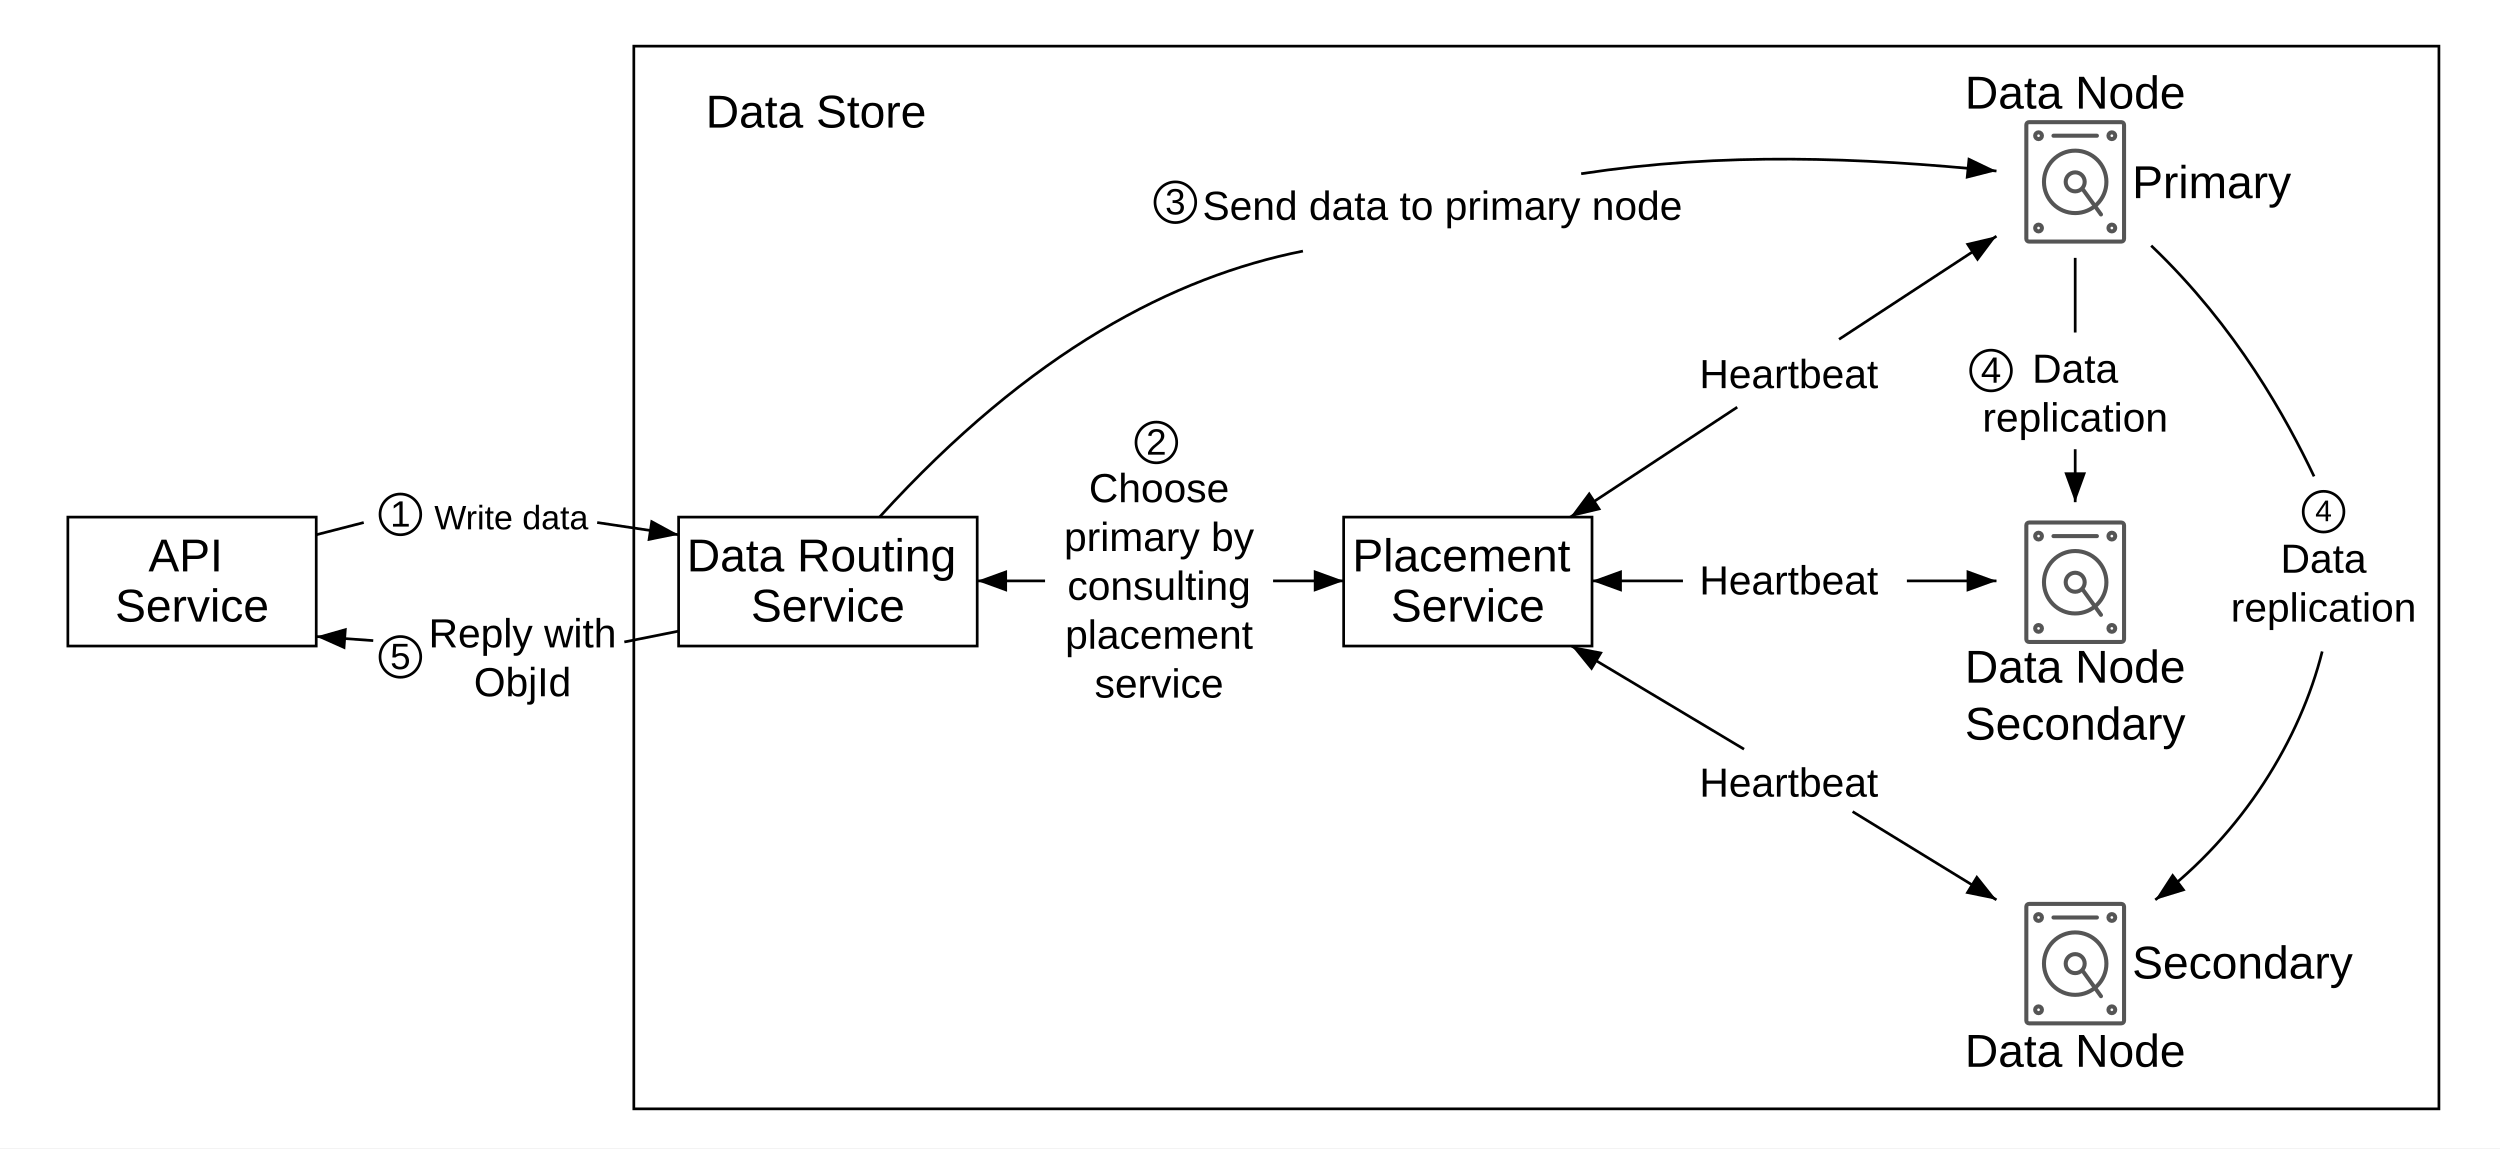
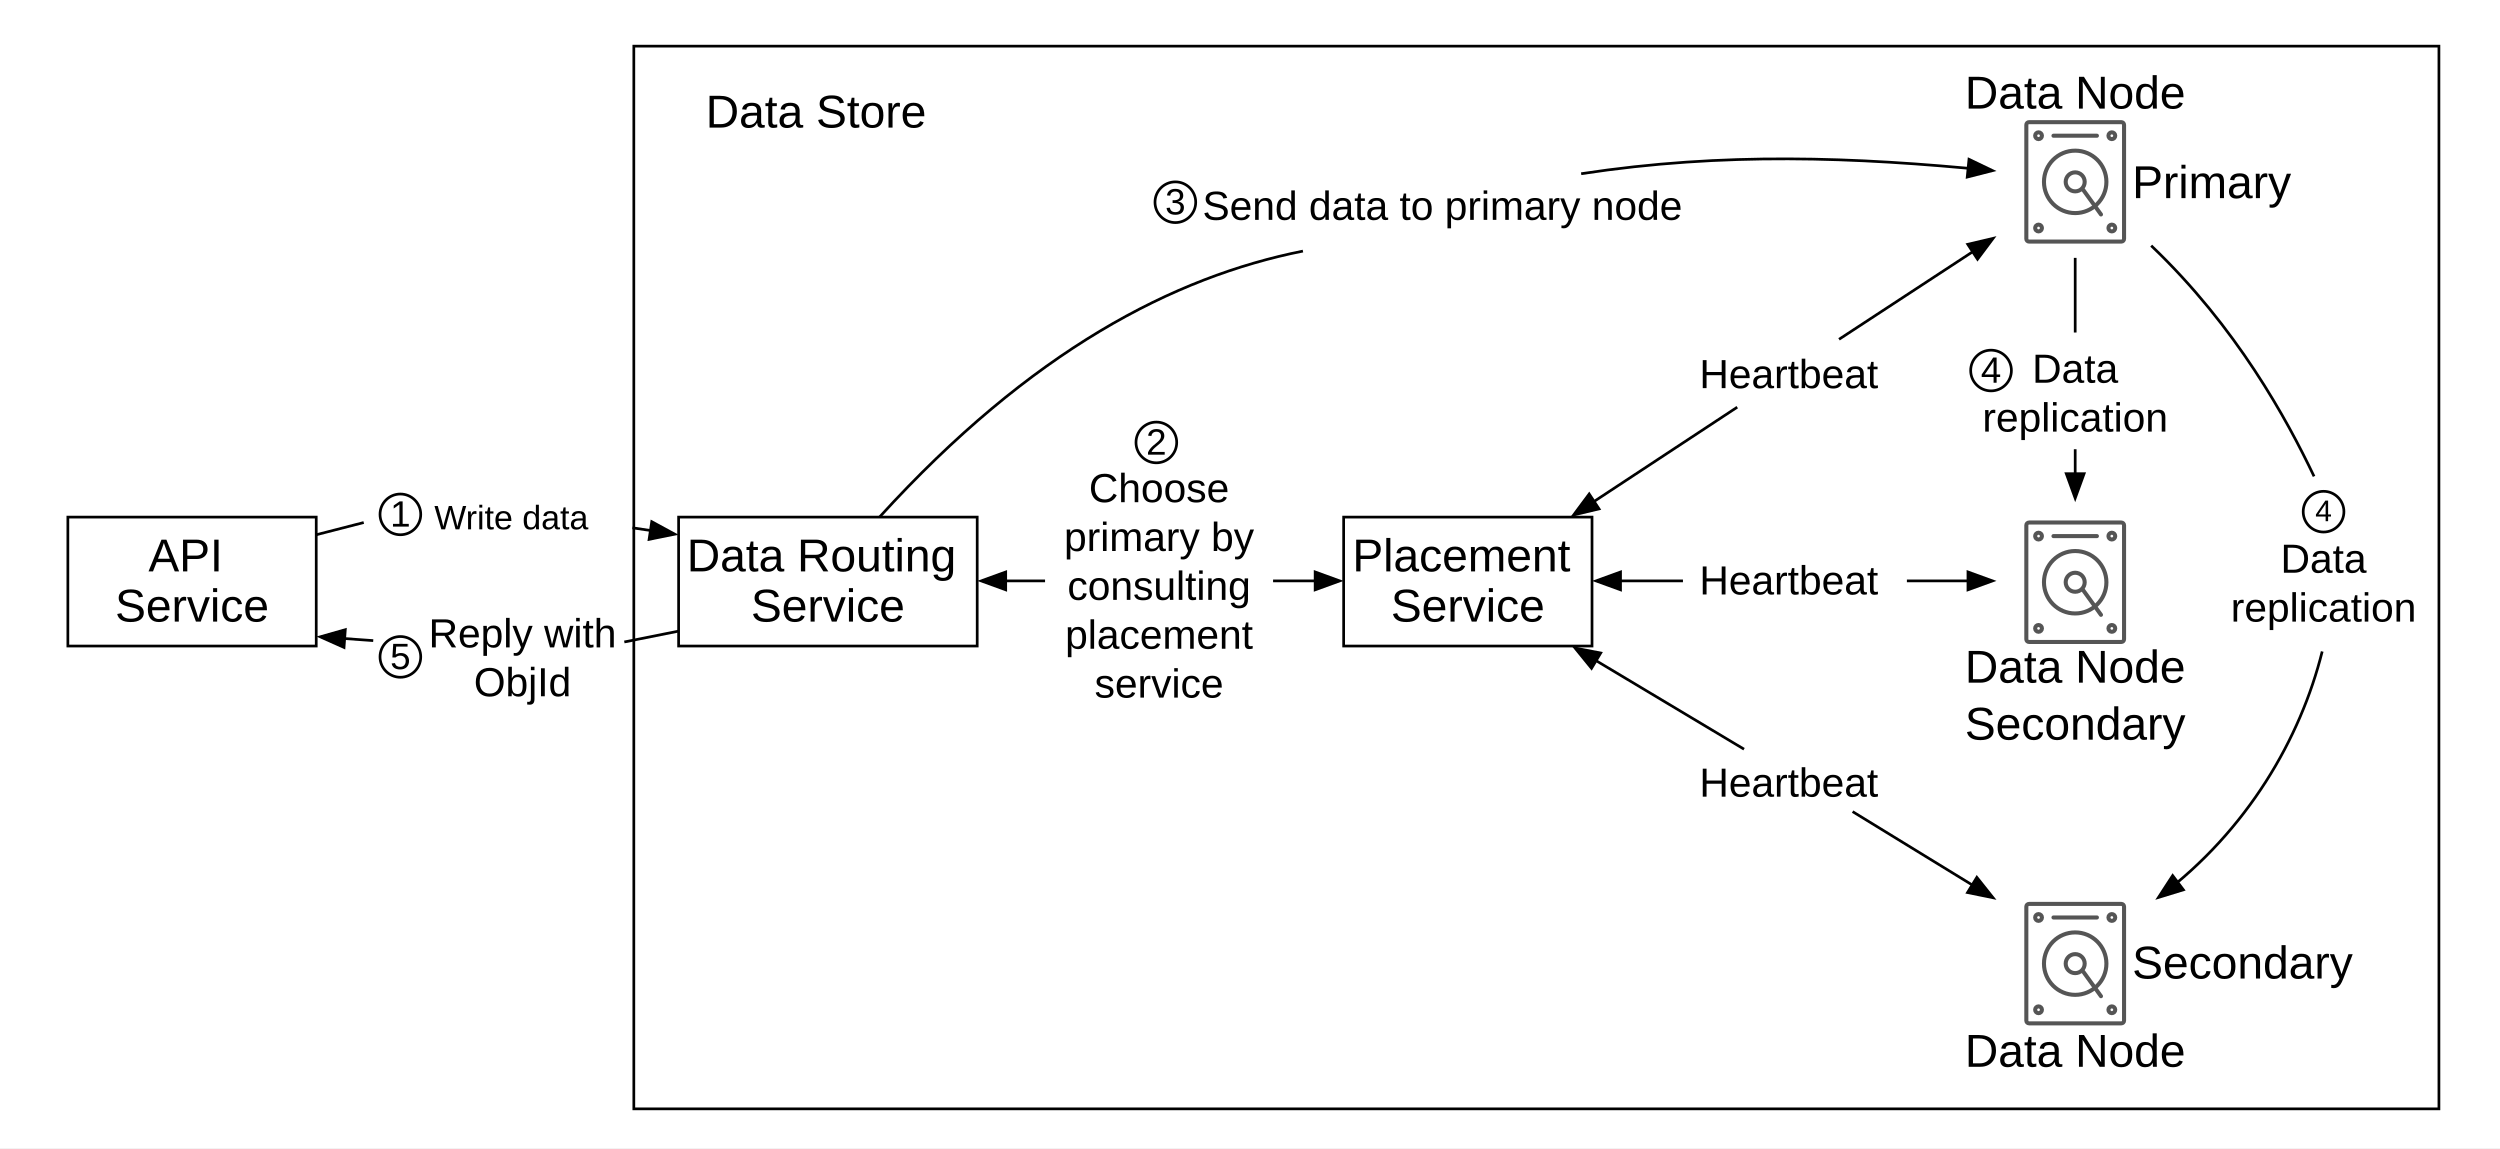
<svg xmlns="http://www.w3.org/2000/svg" width="1842" height="846" viewBox="0 0 1842 846" role="img" aria-labelledby="title desc">
  <defs>
-     <marker id="arrowhead" markerWidth="22" markerHeight="16" refX="22" refY="8" viewBox="0 0 22 16" markerUnits="userSpaceOnUse" orient="auto">
+     <marker id="arrowhead" markerWidth="22" markerHeight="16" refX="18" refY="8" viewBox="0 0 22 16" markerUnits="userSpaceOnUse" orient="auto">
      <path d="M0 0L22 8L0 16Z" fill="#000" />
    </marker>
    <style>
      .canvas { fill: #fff; }
      .frame, .service-box { fill: #fff; stroke: #000; stroke-width: 2; }
      .label { fill: #000; font-family: Arial, Helvetica, sans-serif; font-size: 34px; font-weight: 400; }
      .detail { fill: #000; font-family: Arial, Helvetica, sans-serif; font-size: 30px; font-weight: 400; }
      .center { text-anchor: middle; }
      .connector { fill: none; stroke: #000; stroke-width: 2; }
      .arrow { fill: none; stroke: #000; stroke-width: 2; marker-end: url(#arrowhead); }
      .step { fill: #fff; stroke: #000; stroke-width: 2; }
      .step-number { fill: #000; font-family: Arial, Helvetica, sans-serif; font-size: 27px; text-anchor: middle; }
      .disk-stroke { fill: none; stroke: #555; stroke-width: 3; stroke-linecap: round; stroke-linejoin: round; }
    </style>
    <g id="disk-node">
      <rect x="0" y="0" width="72" height="88" rx="2" fill="#fff" stroke="#555" stroke-width="3" />
      <path class="disk-stroke" d="M20 10H52" />
      <circle cx="9" cy="10" r="2.5" class="disk-stroke" />
      <circle cx="63" cy="10" r="2.5" class="disk-stroke" />
      <circle cx="9" cy="78" r="2.5" class="disk-stroke" />
      <circle cx="63" cy="78" r="2.5" class="disk-stroke" />
      <circle cx="36" cy="44" r="23" class="disk-stroke" />
      <circle cx="36" cy="44" r="7" class="disk-stroke" />
      <path class="disk-stroke" d="M42 50L55 68" />
    </g>
  </defs>
  <rect class="canvas" width="1842" height="846" />
  <rect class="frame" x="467" y="34" width="1330" height="783" />
  <text class="label" x="520" y="94">Data Store</text>
  <rect class="service-box" x="50" y="381" width="183" height="95" />
  <text class="label center" x="141.5" y="421">
    <tspan x="141.5">API</tspan>
    <tspan x="141.5" dy="37">Service</tspan>
  </text>
  <rect class="service-box" x="500" y="381" width="220" height="95" />
  <text class="label center" x="610" y="421">
    <tspan x="610">Data Routing</tspan>
    <tspan x="610" dy="37">Service</tspan>
  </text>
  <rect class="service-box" x="990" y="381" width="183" height="95" />
  <text class="label center" x="1081.5" y="421">
    <tspan x="1081.5">Placement</tspan>
    <tspan x="1081.5" dy="37">Service</tspan>
  </text>
  <g id="client-request-flow">
    <path class="connector" d="M233 394L268 385" />
-     <path class="arrow" d="M440 385L500 394" />
+     <path class="arrow" d="M466 388.9L496.044 393.407" />
    <circle class="step" cx="295" cy="379" r="15" />
    <text class="step-number" x="295" y="388">1</text>
    <text class="detail" x="320" y="390" style="font-size:25px">Write data</text>
    <path class="connector" d="M500 465L460 473" />
-     <path class="arrow" d="M275 472L233 469" />
+     <path class="arrow" d="M275 472L236.99 469.285" />
    <circle class="step" cx="295" cy="484" r="15" />
    <text class="step-number" x="295" y="493">5</text>
    <text class="detail center" x="385" y="477">Reply with</text>
    <text class="detail center" x="385" y="513">ObjId</text>
  </g>
  <g id="placement-lookup-flow">
-     <path class="arrow" d="M770 428H720" />
-     <path class="arrow" d="M938 428H990" />
+     <path class="arrow" d="M770 428H724" />
+     <path class="arrow" d="M938 428H986" />
    <circle class="step" cx="852" cy="326" r="15" />
    <text class="step-number" x="852" y="335">2</text>
    <text class="detail center" x="854" y="370">Choose</text>
    <text class="detail center" x="854" y="406">primary by</text>
    <text class="detail center" x="854" y="442">consulting</text>
    <text class="detail center" x="854" y="478">placement</text>
    <text class="detail center" x="854" y="514">service</text>
  </g>
  <g id="data-nodes">
    <text class="label center" x="1529" y="80">Data Node</text>
    <use href="#disk-node" x="1493" y="90" width="72" height="88" />
    <text class="label" x="1571" y="146">Primary</text>
    <use href="#disk-node" x="1493" y="385" width="72" height="88" />
    <text class="label center" x="1529" y="503">Data Node</text>
    <text class="label center" x="1529" y="545">Secondary</text>
    <use href="#disk-node" x="1493" y="666" width="72" height="88" />
    <text class="label" x="1571" y="721">Secondary</text>
    <text class="label center" x="1529" y="786">Data Node</text>
  </g>
  <g id="primary-write-flow">
    <path class="connector" d="M648 381C760 258 865 204 960 185" />
-     <path class="arrow" d="M1165 128C1270 112 1370 116 1471 126" />
+     <path class="arrow" d="M1165 128C1270 112 1366.019 115.606 1467.019 125.606" />
    <circle class="step" cx="866" cy="149" r="15" />
    <text class="step-number" x="866" y="158">3</text>
    <text class="detail" x="886" y="162">Send data to primary node</text>
  </g>
  <g id="heartbeat-flows">
-     <path class="arrow" d="M1355 250L1471 174" />
-     <path class="arrow" d="M1280 300L1157 381" />
+     <path class="arrow" d="M1355 250L1467.654 176.192" />
+     <path class="arrow" d="M1280 300L1160.341 378.8" />
    <text class="detail center" x="1318" y="286">Heartbeat</text>
-     <path class="arrow" d="M1405 428H1471" />
-     <path class="arrow" d="M1240 428H1173" />
+     <path class="arrow" d="M1405 428H1467" />
+     <path class="arrow" d="M1240 428H1177" />
    <text class="detail center" x="1318" y="438">Heartbeat</text>
-     <path class="arrow" d="M1365 598L1471 663" />
-     <path class="arrow" d="M1285 552L1158 476" />
+     <path class="arrow" d="M1365 598L1467.59 660.909" />
+     <path class="arrow" d="M1285 552L1161.432 478.054" />
    <text class="detail center" x="1318" y="587">Heartbeat</text>
  </g>
  <g id="replication-flows">
    <path class="connector" d="M1529 190V245" />
-     <path class="arrow" d="M1529 331V370" />
+     <path class="arrow" d="M1529 331V366" />
    <circle class="step" cx="1467" cy="273" r="15" />
    <text class="step-number" x="1467" y="282">4</text>
    <text class="detail center" x="1529" y="282">Data</text>
    <text class="detail center" x="1529" y="318">replication</text>
    <path class="connector" d="M1585 181C1648 241 1685 309 1705 351" />
-     <path class="arrow" d="M1711 480C1695 544 1653 614 1588 663" />
+     <path class="arrow" d="M1711 480C1695 544 1656.194 611.592 1591.194 660.592" />
    <circle class="step" cx="1712" cy="377" r="15" />
    <text class="step-number" x="1712" y="384" style="font-size:22px">4</text>
    <text class="detail center" x="1712" y="422">Data</text>
    <text class="detail center" x="1712" y="458">replication</text>
  </g>
</svg>
